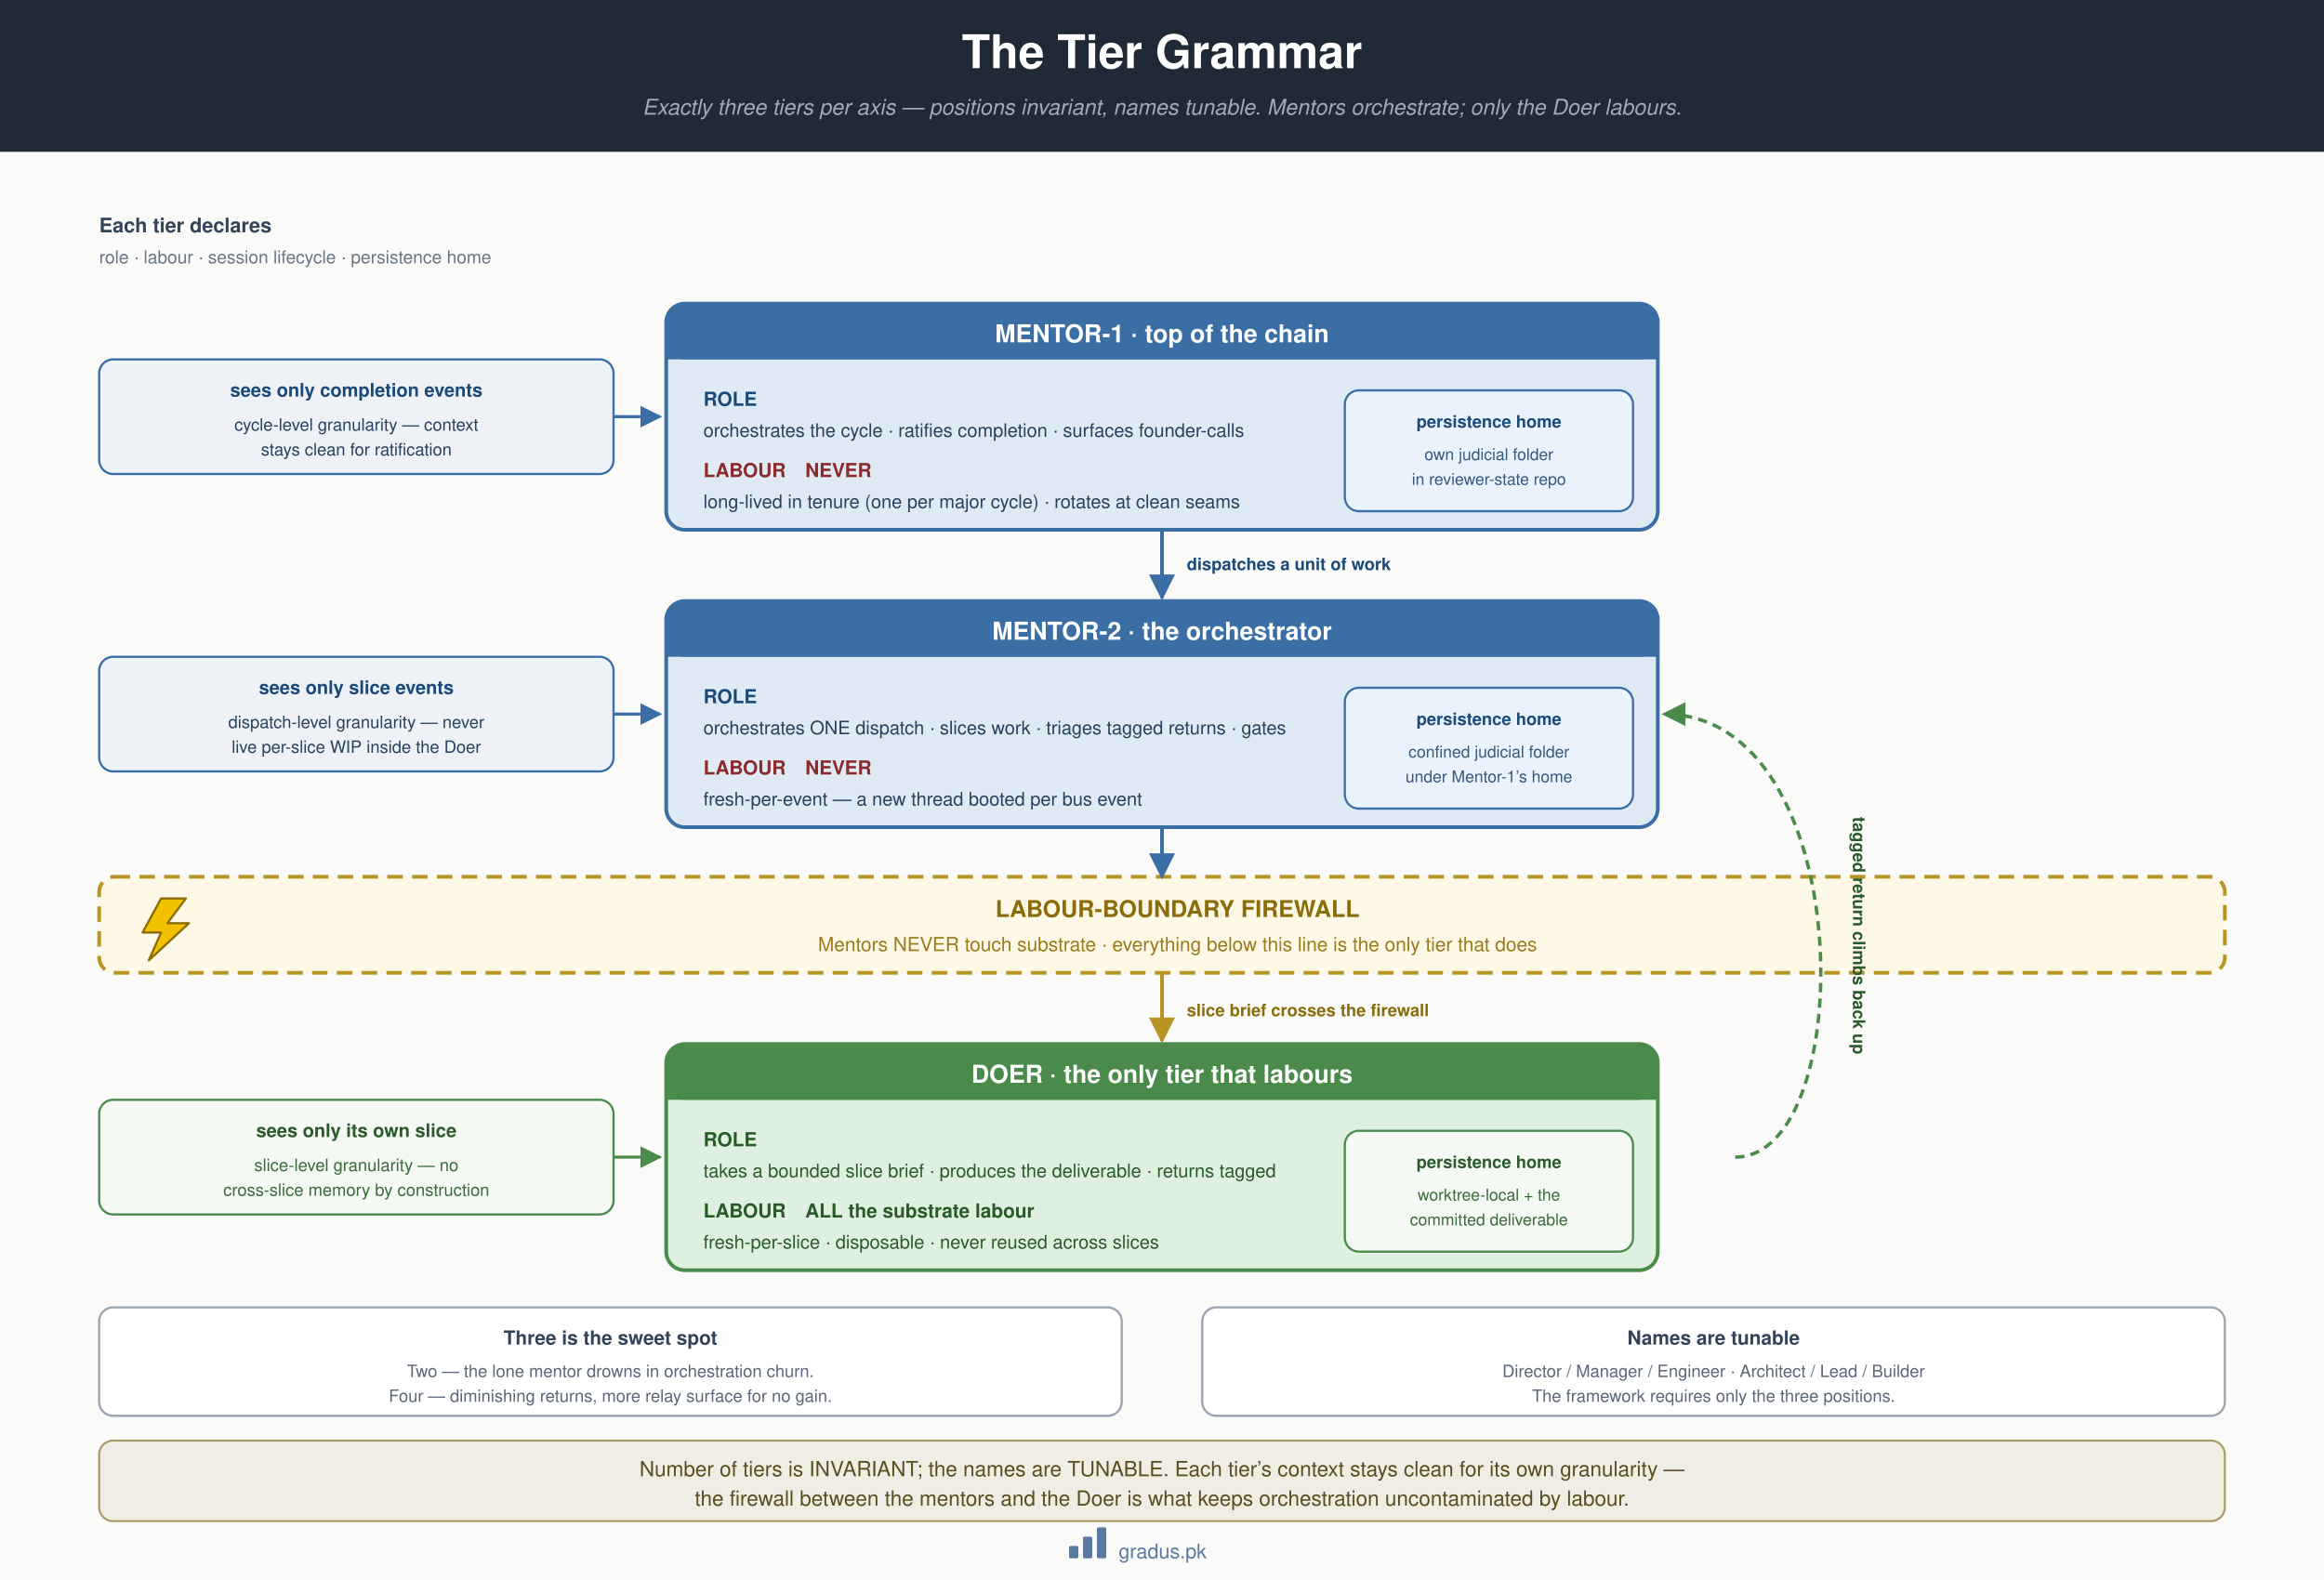
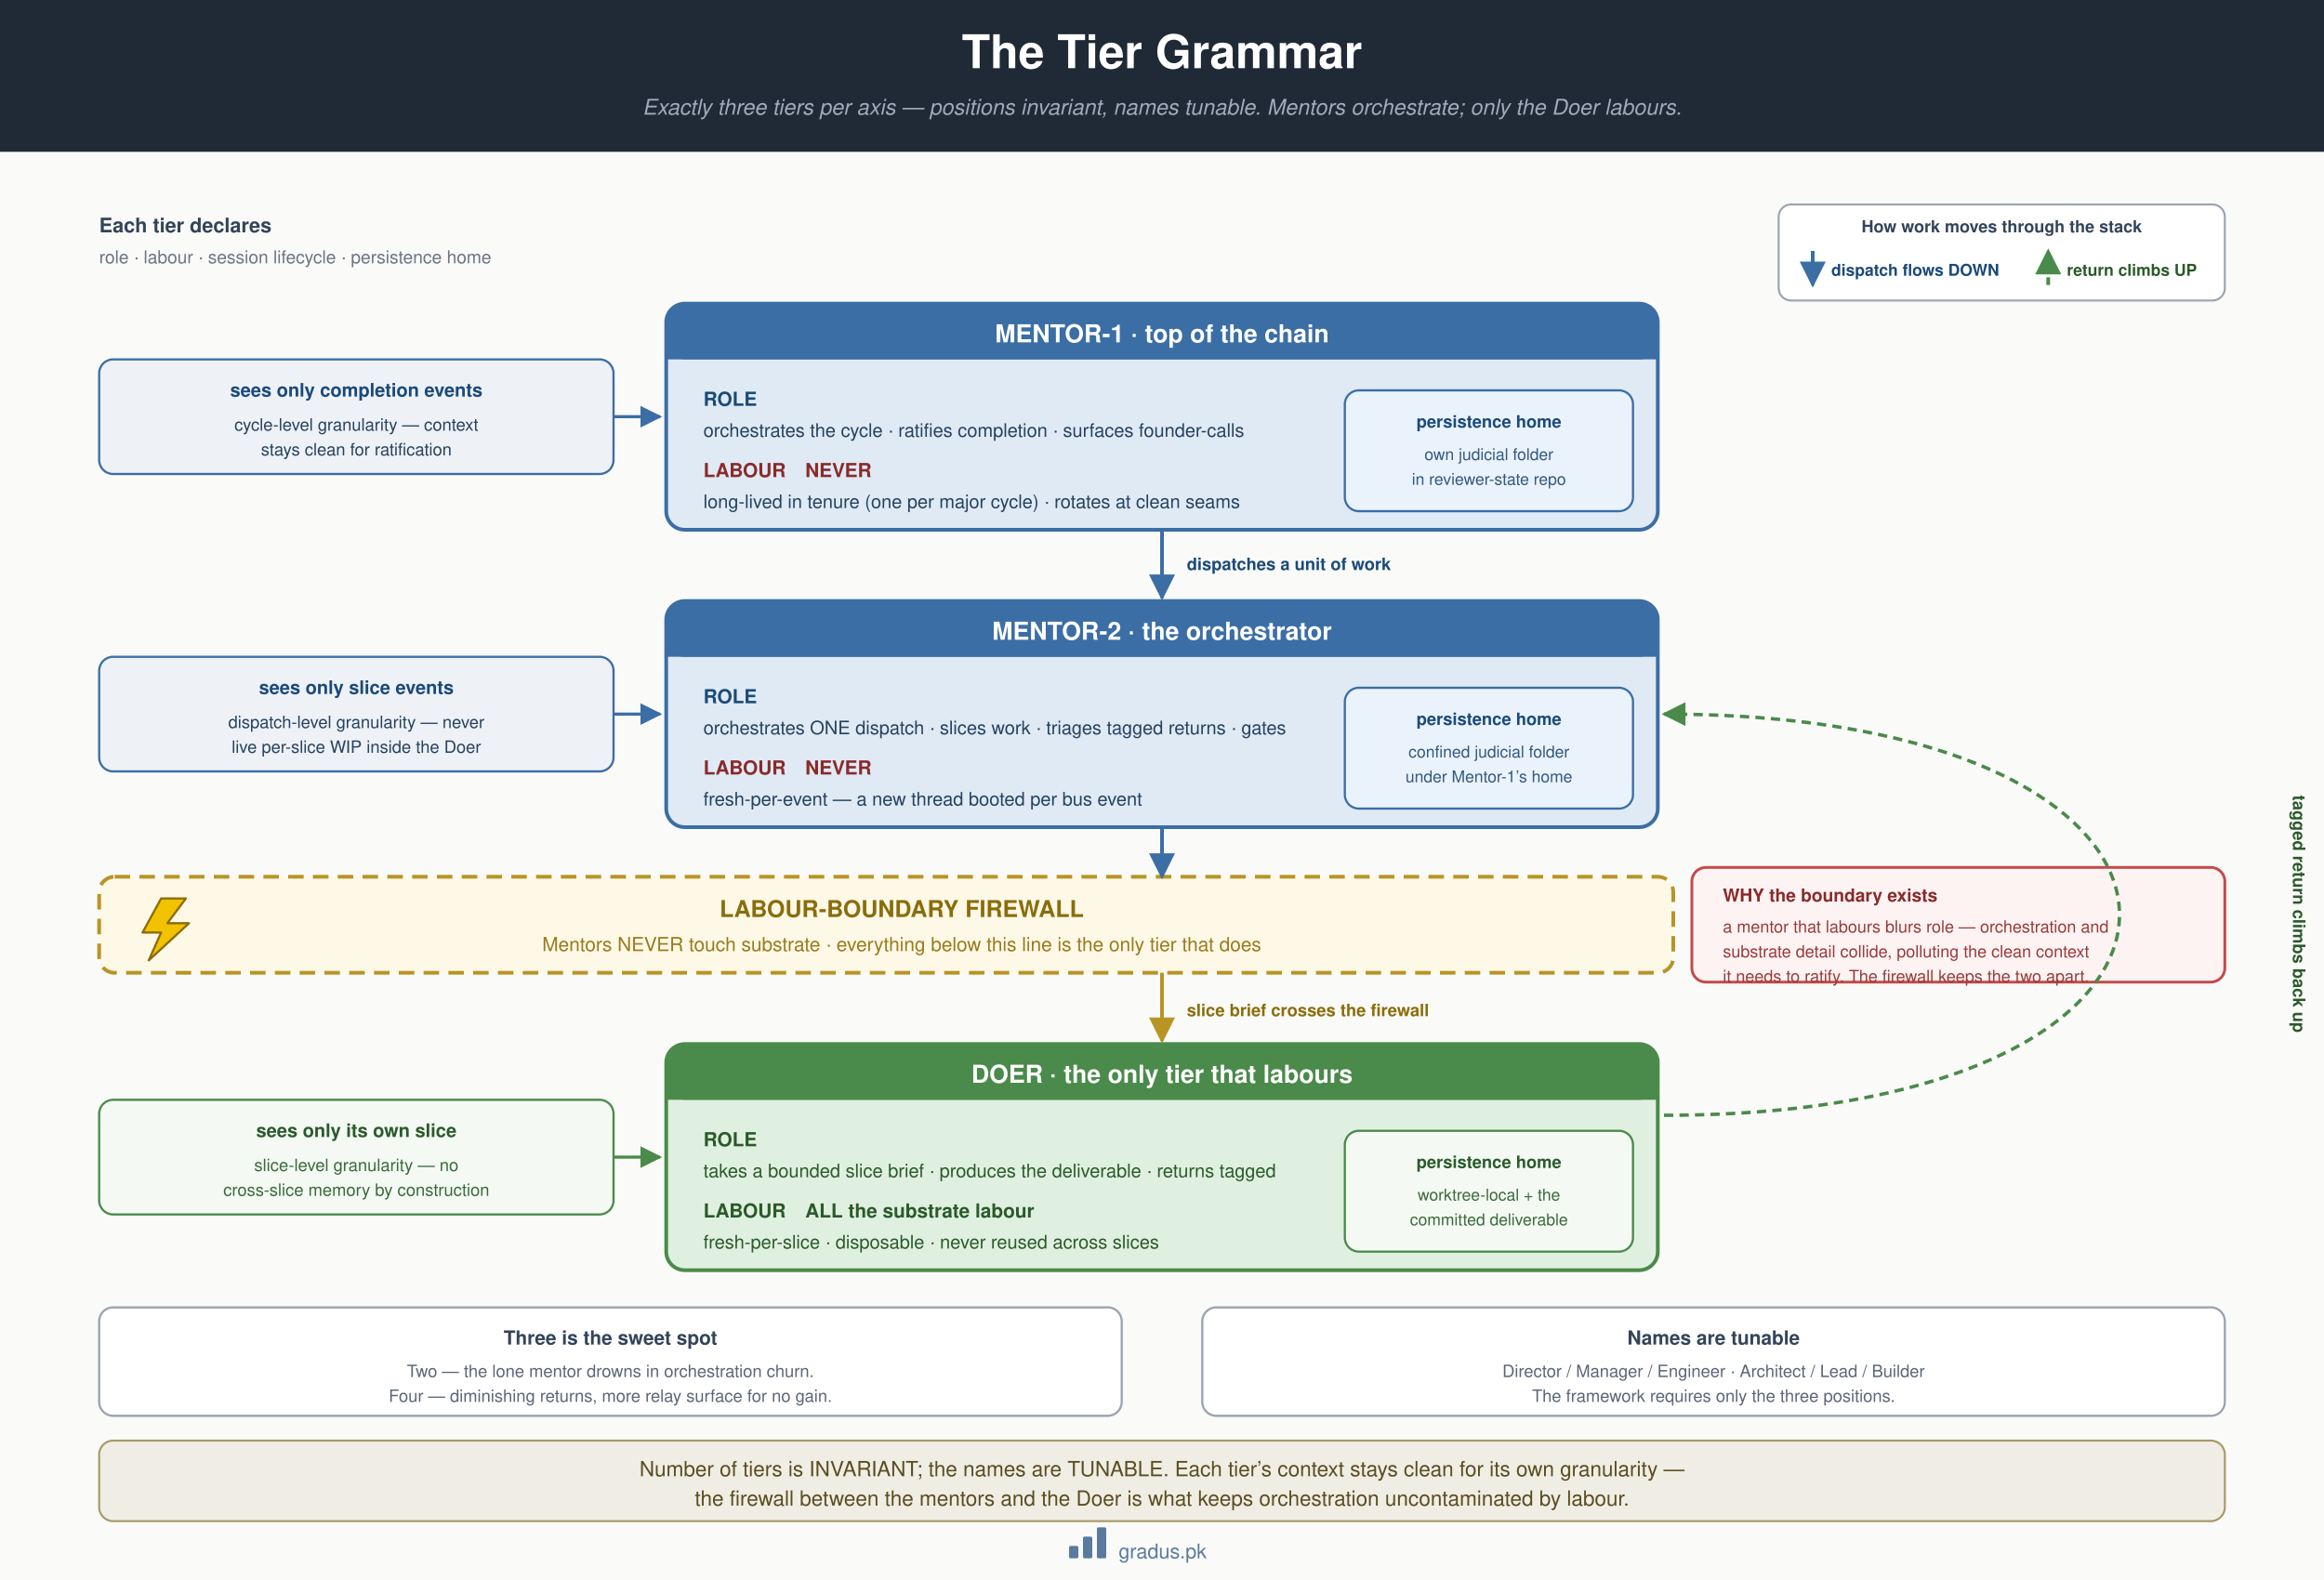
<svg xmlns="http://www.w3.org/2000/svg" xmlns:xlink="http://www.w3.org/1999/xlink" viewBox="0 0 1500 1020" font-family="-apple-system, BlinkMacSystemFont, 'Segoe UI', Helvetica, Arial, sans-serif">
  <defs>
    <marker id="agreen" viewBox="0 0 10 10" refX="9" refY="5" markerWidth="7" markerHeight="7" orient="auto-start-reverse">
      <path d="M0,0 L10,5 L0,10 z" fill="#4a8a4a" />
    </marker>
    <marker id="ablue" viewBox="0 0 10 10" refX="9" refY="5" markerWidth="7" markerHeight="7" orient="auto-start-reverse">
      <path d="M0,0 L10,5 L0,10 z" fill="#3b6ea5" />
    </marker>
    <marker id="aamber" viewBox="0 0 10 10" refX="9" refY="5" markerWidth="7" markerHeight="7" orient="auto-start-reverse">
      <path d="M0,0 L10,5 L0,10 z" fill="#b89425" />
    </marker>
    <marker id="ared" viewBox="0 0 10 10" refX="9" refY="5" markerWidth="7" markerHeight="7" orient="auto-start-reverse">
      <path d="M0,0 L10,5 L0,10 z" fill="#c44a4a" />
    </marker>
  </defs>
  <rect width="1500" height="1020" fill="#fafaf8" />
  <rect x="0" y="0" width="1500" height="98" fill="#1f2a36" />
  <text x="750" y="44" text-anchor="middle" font-size="30" font-weight="700" fill="#ffffff">The Tier Grammar</text>
  <text x="750" y="74" text-anchor="middle" font-size="14" fill="#a0aabb" font-style="italic">Exactly three tiers per axis — positions invariant, names tunable. Mentors orchestrate; only the Doer labours.</text>
  <text x="64" y="150" font-size="13" font-weight="700" fill="#33445a">Each tier declares</text>
  <text x="64" y="170" font-size="11.5" fill="#6a7585">role · labour · session lifecycle · persistence home</text>
+   <rect x="1148" y="132" width="288" height="62" rx="8" fill="#ffffff" stroke="#9aa3b0" stroke-width="1.3" />
+   <text x="1292" y="150" text-anchor="middle" font-size="10.8" font-weight="700" fill="#33445a">How work moves through the stack</text>
+   <line x1="1170" y1="162" x2="1170" y2="184" stroke="#3b6ea5" stroke-width="2.4" marker-end="url(#ablue)" />
+   <text x="1182" y="178" font-size="10.5" fill="#1a4a7a" font-weight="600">dispatch flows DOWN</text>
+   <line x1="1322" y1="184" x2="1322" y2="162" stroke="#4a8a4a" stroke-width="2.4" stroke-dasharray="5 3" marker-end="url(#agreen)" />
+   <text x="1334" y="178" font-size="10.5" fill="#2a5a2a" font-weight="600">return climbs UP</text>
  <rect x="430" y="196" width="640" height="146" rx="12" fill="#dfeaf5" stroke="#3b6ea5" stroke-width="2.4" />
  <rect x="430" y="196" width="640" height="36" rx="12" fill="#3b6ea5" />
  <rect x="430" y="214" width="640" height="18" fill="#3b6ea5" />
  <text x="750" y="221" text-anchor="middle" font-size="16" font-weight="700" fill="#ffffff">MENTOR-1 · top of the chain</text>
  <text x="454" y="262" font-size="12.5" font-weight="700" fill="#1a4a7a">ROLE</text>
  <text x="454" y="282" font-size="12" fill="#26425f">orchestrates the cycle · ratifies completion · surfaces founder-calls</text>
  <text x="454" y="308" font-size="12.5" font-weight="700" fill="#8a2a2a">LABOUR NEVER</text>
  <text x="454" y="328" font-size="12" fill="#26425f">long-lived in tenure (one per major cycle) · rotates at clean seams</text>
  <rect x="868" y="252" width="186" height="78" rx="9" fill="#eaf2fb" stroke="#3b6ea5" stroke-width="1.4" />
  <text x="961" y="276" text-anchor="middle" font-size="11" font-weight="700" fill="#1a4a7a">persistence home</text>
  <text x="961" y="297" text-anchor="middle" font-size="10.5" fill="#33597f">own judicial folder</text>
  <text x="961" y="313" text-anchor="middle" font-size="10.5" fill="#33597f">in reviewer-state repo</text>
  <rect x="64" y="232" width="332" height="74" rx="9" fill="#eef1f6" stroke="#3b6ea5" stroke-width="1.4" />
  <text x="230" y="256" text-anchor="middle" font-size="12" font-weight="700" fill="#1a4a7a">sees only completion events</text>
  <text x="230" y="278" text-anchor="middle" font-size="11" fill="#26425f">cycle-level granularity — context</text>
  <text x="230" y="294" text-anchor="middle" font-size="11" fill="#26425f">stays clean for ratification</text>
  <line x1="396" y1="269" x2="426" y2="269" stroke="#3b6ea5" stroke-width="2" marker-end="url(#ablue)" />
  <line x1="750" y1="342" x2="750" y2="386" stroke="#3b6ea5" stroke-width="2.4" marker-end="url(#ablue)" />
  <text x="766" y="368" font-size="11" fill="#1a4a7a" font-weight="600">dispatches a unit of work</text>
  <rect x="430" y="388" width="640" height="146" rx="12" fill="#dfeaf5" stroke="#3b6ea5" stroke-width="2.4" />
  <rect x="430" y="388" width="640" height="36" rx="12" fill="#3b6ea5" />
  <rect x="430" y="406" width="640" height="18" fill="#3b6ea5" />
  <text x="750" y="413" text-anchor="middle" font-size="16" font-weight="700" fill="#ffffff">MENTOR-2 · the orchestrator</text>
  <text x="454" y="454" font-size="12.5" font-weight="700" fill="#1a4a7a">ROLE</text>
  <text x="454" y="474" font-size="12" fill="#26425f">orchestrates ONE dispatch · slices work · triages tagged returns · gates</text>
  <text x="454" y="500" font-size="12.5" font-weight="700" fill="#8a2a2a">LABOUR NEVER</text>
  <text x="454" y="520" font-size="12" fill="#26425f">fresh-per-event — a new thread booted per bus event</text>
  <rect x="868" y="444" width="186" height="78" rx="9" fill="#eaf2fb" stroke="#3b6ea5" stroke-width="1.4" />
  <text x="961" y="468" text-anchor="middle" font-size="11" font-weight="700" fill="#1a4a7a">persistence home</text>
  <text x="961" y="489" text-anchor="middle" font-size="10.5" fill="#33597f">confined judicial folder</text>
  <text x="961" y="505" text-anchor="middle" font-size="10.5" fill="#33597f">under Mentor-1’s home</text>
  <rect x="64" y="424" width="332" height="74" rx="9" fill="#eef1f6" stroke="#3b6ea5" stroke-width="1.4" />
  <text x="230" y="448" text-anchor="middle" font-size="12" font-weight="700" fill="#1a4a7a">sees only slice events</text>
  <text x="230" y="470" text-anchor="middle" font-size="11" fill="#26425f">dispatch-level granularity — never</text>
  <text x="230" y="486" text-anchor="middle" font-size="11" fill="#26425f">live per-slice WIP inside the Doer</text>
  <line x1="396" y1="461" x2="426" y2="461" stroke="#3b6ea5" stroke-width="2" marker-end="url(#ablue)" />
-   <rect x="64" y="566" width="1372" height="62" rx="10" fill="#fef8e7" stroke="#b89425" stroke-width="2.4" stroke-dasharray="10 6" />
+   <rect x="64" y="566" width="1016" height="62" rx="10" fill="#fef8e7" stroke="#b89425" stroke-width="2.4" stroke-dasharray="10 6" />
  <path d="M104,580 L92,602 L104,602 L96,620 L122,596 L108,596 L120,580 Z" fill="#f2c200" stroke="#8a6d0a" stroke-width="1.4" stroke-linejoin="round" />
-   <text x="760" y="592" text-anchor="middle" font-size="15" font-weight="700" fill="#8a6d0a">LABOUR-BOUNDARY FIREWALL</text>
-   <text x="760" y="614" text-anchor="middle" font-size="12.5" fill="#9a7a1a">Mentors NEVER touch substrate · everything below this line is the only tier that does</text>
+   <text x="582" y="592" text-anchor="middle" font-size="15" font-weight="700" fill="#8a6d0a">LABOUR-BOUNDARY FIREWALL</text>
+   <text x="582" y="614" text-anchor="middle" font-size="12.5" fill="#9a7a1a">Mentors NEVER touch substrate · everything below this line is the only tier that does</text>
+   <rect x="1092" y="560" width="344" height="74" rx="9" fill="#fdf3f3" stroke="#c44a4a" stroke-width="1.8" />
+   <text x="1112" y="582" font-size="11.5" font-weight="700" fill="#8a2a2a">WHY the boundary exists</text>
+   <text x="1112" y="602" font-size="10.8" fill="#9a3a3a">a mentor that labours blurs role — orchestration and</text>
+   <text x="1112" y="618" font-size="10.8" fill="#9a3a3a">substrate detail collide, polluting the clean context</text>
+   <text x="1112" y="634" font-size="10.8" fill="#9a3a3a">it needs to ratify. The firewall keeps the two apart.</text>
  <line x1="750" y1="534" x2="750" y2="566" stroke="#3b6ea5" stroke-width="2.4" marker-end="url(#ablue)" />
  <line x1="750" y1="628" x2="750" y2="672" stroke="#b89425" stroke-width="2.4" marker-end="url(#aamber)" />
  <text x="766" y="656" font-size="11" fill="#8a6d0a" font-weight="600">slice brief crosses the firewall</text>
  <rect x="430" y="674" width="640" height="146" rx="12" fill="#e0f0e0" stroke="#4a8a4a" stroke-width="2.4" />
  <rect x="430" y="674" width="640" height="36" rx="12" fill="#4a8a4a" />
  <rect x="430" y="692" width="640" height="18" fill="#4a8a4a" />
  <text x="750" y="699" text-anchor="middle" font-size="16" font-weight="700" fill="#ffffff">DOER · the only tier that labours</text>
  <text x="454" y="740" font-size="12.5" font-weight="700" fill="#2a5a2a">ROLE</text>
  <text x="454" y="760" font-size="12" fill="#2a5a2a">takes a bounded slice brief · produces the deliverable · returns tagged</text>
  <text x="454" y="786" font-size="12.5" font-weight="700" fill="#2a5a2a">LABOUR ALL the substrate labour</text>
  <text x="454" y="806" font-size="12" fill="#2a5a2a">fresh-per-slice · disposable · never reused across slices</text>
  <rect x="868" y="730" width="186" height="78" rx="9" fill="#f4f9f4" stroke="#4a8a4a" stroke-width="1.4" />
  <text x="961" y="754" text-anchor="middle" font-size="11" font-weight="700" fill="#2a5a2a">persistence home</text>
  <text x="961" y="775" text-anchor="middle" font-size="10.5" fill="#3a6a3a">worktree-local + the</text>
  <text x="961" y="791" text-anchor="middle" font-size="10.5" fill="#3a6a3a">committed deliverable</text>
  <rect x="64" y="710" width="332" height="74" rx="9" fill="#f4f9f4" stroke="#4a8a4a" stroke-width="1.4" />
  <text x="230" y="734" text-anchor="middle" font-size="12" font-weight="700" fill="#2a5a2a">sees only its own slice</text>
  <text x="230" y="756" text-anchor="middle" font-size="11" fill="#3a6a3a">slice-level granularity — no</text>
  <text x="230" y="772" text-anchor="middle" font-size="11" fill="#3a6a3a">cross-slice memory by construction</text>
  <line x1="396" y1="747" x2="426" y2="747" stroke="#4a8a4a" stroke-width="2" marker-end="url(#agreen)" />
-   <path d="M1120,747 C1200,747 1200,461 1074,461" fill="none" stroke="#4a8a4a" stroke-width="2.2" stroke-dasharray="6 4" marker-end="url(#agreen)" />
-   <text x="1196" y="604" text-anchor="middle" font-size="11" fill="#2a5a2a" font-weight="600" transform="rotate(90 1196 604)">tagged return climbs back up</text>
+   <path d="M1074,720 C1466,720 1466,461 1074,461" fill="none" stroke="#4a8a4a" stroke-width="2.2" stroke-dasharray="6 4" marker-end="url(#agreen)" />
+   <text x="1480" y="590" text-anchor="middle" font-size="11" fill="#2a5a2a" font-weight="600" transform="rotate(90 1480 590)">tagged return climbs back up</text>
  <rect x="64" y="844" width="660" height="70" rx="9" fill="#ffffff" stroke="#9aa3b0" stroke-width="1.4" />
  <text x="394" y="868" text-anchor="middle" font-size="12.5" font-weight="700" fill="#33445a">Three is the sweet spot</text>
  <text x="394" y="889" text-anchor="middle" font-size="11" fill="#5a6678">Two — the lone mentor drowns in orchestration churn.</text>
  <text x="394" y="905" text-anchor="middle" font-size="11" fill="#5a6678">Four — diminishing returns, more relay surface for no gain.</text>
  <rect x="776" y="844" width="660" height="70" rx="9" fill="#ffffff" stroke="#9aa3b0" stroke-width="1.4" />
  <text x="1106" y="868" text-anchor="middle" font-size="12.5" font-weight="700" fill="#33445a">Names are tunable</text>
  <text x="1106" y="889" text-anchor="middle" font-size="11" fill="#5a6678">Director / Manager / Engineer · Architect / Lead / Builder</text>
  <text x="1106" y="905" text-anchor="middle" font-size="11" fill="#5a6678">The framework requires only the three positions.</text>
  <rect x="64" y="930" width="1372" height="52" rx="9" fill="#f0ede4" stroke="#a89968" stroke-width="1.3" />
  <text x="750" y="953" text-anchor="middle" font-size="13.5" fill="#5a4d20">Number of tiers is INVARIANT; the names are TUNABLE. Each tier’s context stays clean for its own granularity —</text>
  <text x="750" y="972" text-anchor="middle" font-size="13.5" fill="#5a4d20">the firewall between the mentors and the Doer is what keeps orchestration uncontaminated by labour.</text>
  <a href="https://gradus.pk" xlink:href="https://gradus.pk" target="_blank">
    <g fill="#5a7aa0">
      <rect x="690" y="998" width="6" height="8" rx="1" />
      <rect x="699" y="992" width="6" height="14" rx="1" />
      <rect x="708" y="986" width="6" height="20" rx="1" />
    </g>
    <text x="722" y="1006" font-size="13" fill="#5a7aa0">gradus.pk</text>
  </a>
</svg>
